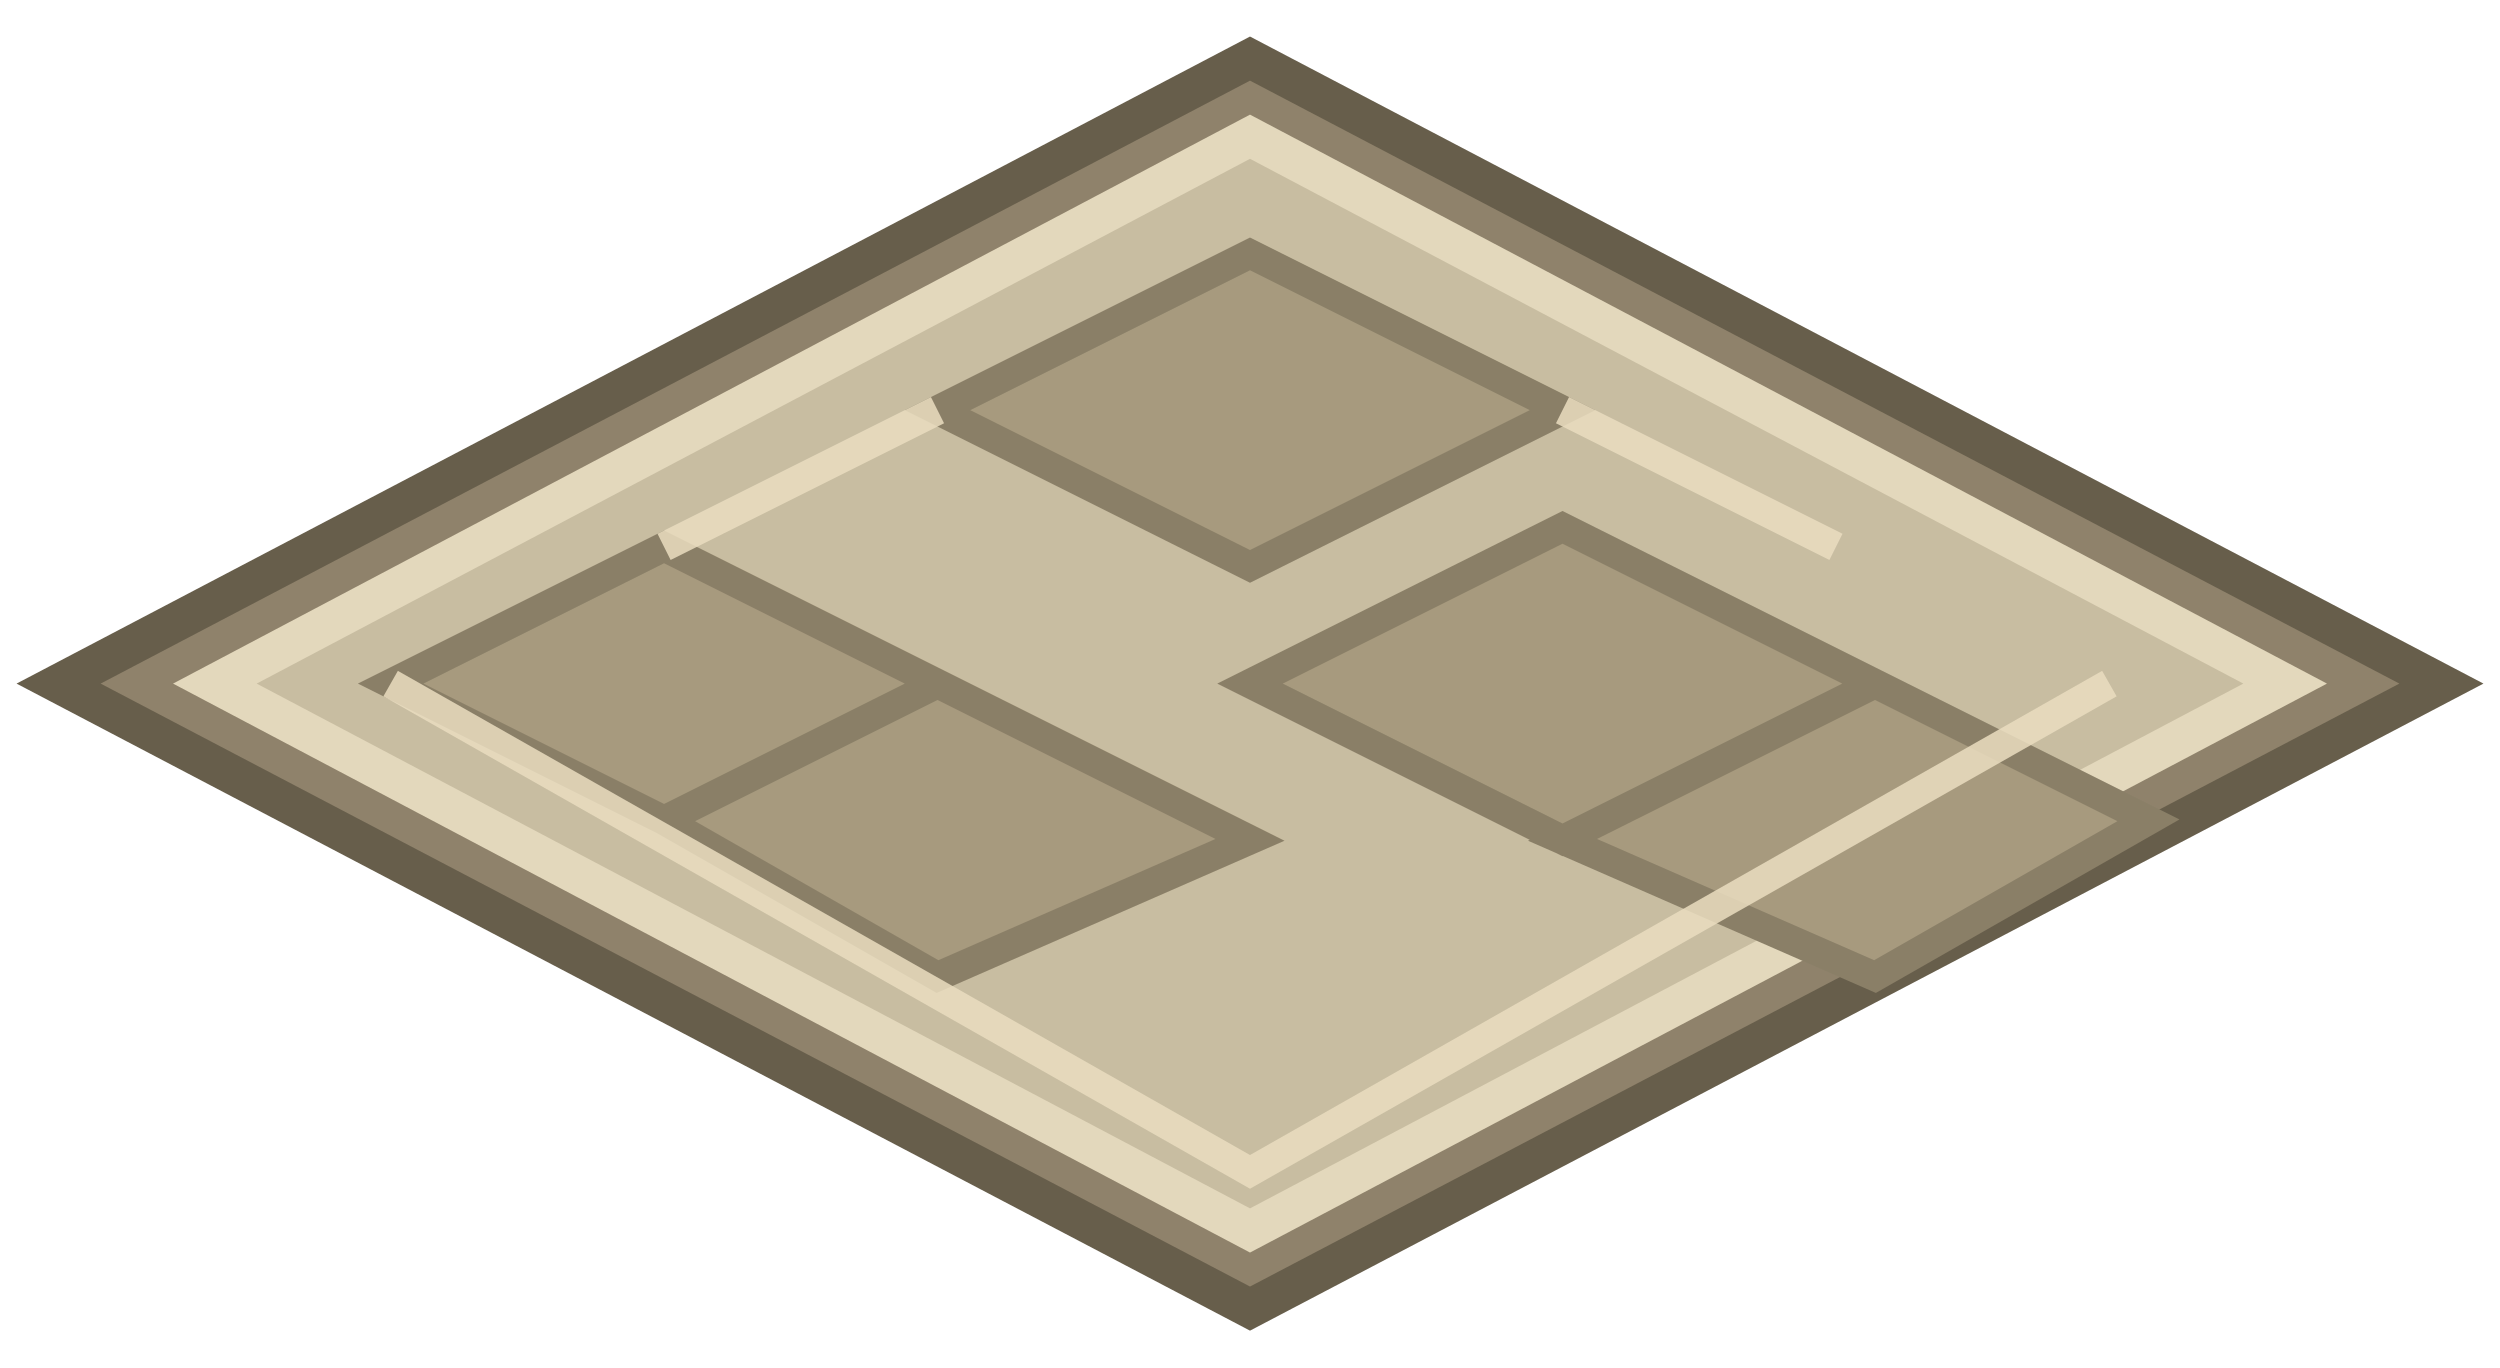
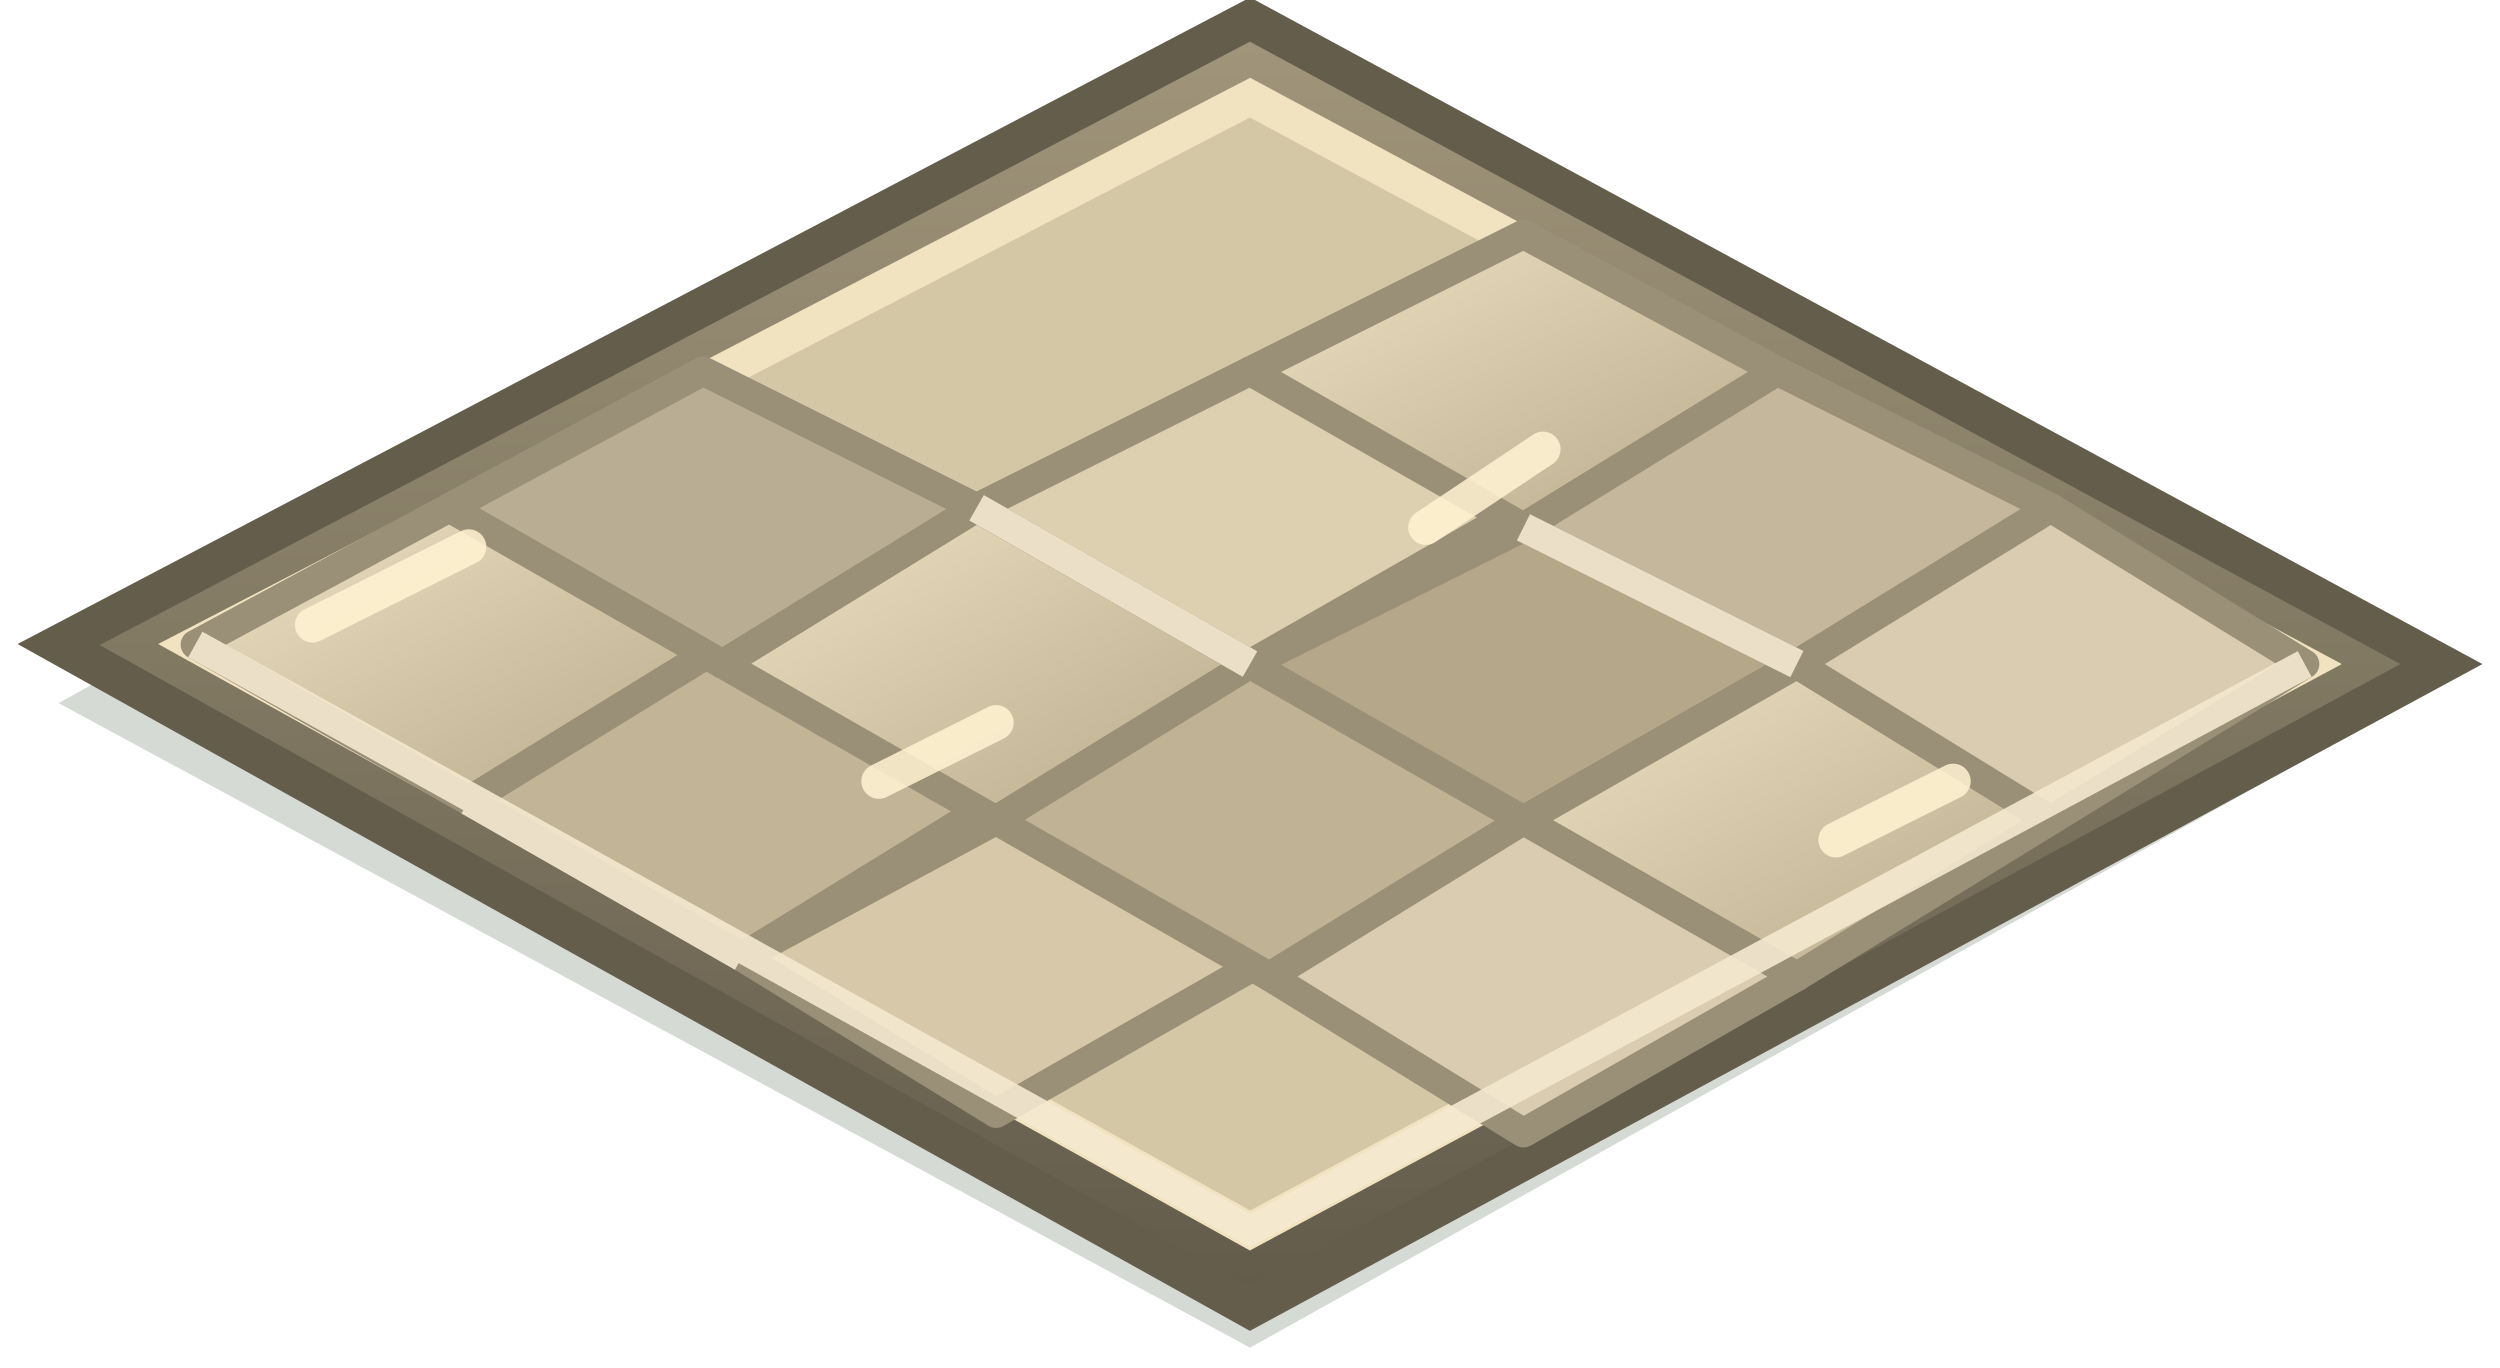
<svg xmlns="http://www.w3.org/2000/svg" width="128" height="70" viewBox="0 0 128 70">
-   <path d="M3 35 64 3 125 35 64 67Z" fill="#8f826b" stroke="#675e4b" stroke-width="2" />
-   <path d="M11 35 64 7 117 35 64 63Z" fill="#c8bda1" stroke="#e3d8bc" stroke-width="2" />
-   <path d="M20 35 34 28 48 35 34 42ZM48 21 64 13 80 21 64 29ZM64 35 80 27 96 35 80 43ZM34 42 48 35 64 43 48 50ZM80 43 96 35 110 42 96 50Z" fill="#a79a7e" stroke="#8a7f67" stroke-width="1.5" />
-   <path d="M20 35 64 60 108 35M34 28 48 21M80 21 94 28" fill="none" stroke="#eaddc0" stroke-width="1.5" opacity=".85" />
+   <defs>
+     <linearGradient id="road-bed" x1="0" y1="0" x2="0" y2="1">
+       <stop stop-color="#a1967b" />
+       <stop offset="1" stop-color="#625b4a" />
+     </linearGradient>
+     <linearGradient id="stone-top" x1="0" y1="0" x2="1" y2="1">
+       <stop stop-color="#eee2c4" />
+       <stop offset="1" stop-color="#b8aa8b" />
+     </linearGradient>
+   </defs>
+   <path d="M3 36 64 2 125 35 64 69Z" fill="#475d48" opacity=".23" />
+   <path d="M3 33 64 1 125 34 64 67Z" fill="url(#road-bed)" stroke="#645d4b" stroke-width="2" />
+   <path d="M10 33 64 5 118 34 64 63Z" fill="#d4c7a6" stroke="#f1e2c0" stroke-width="1.8" />
+   <g stroke="#9a9077" stroke-width="1.5" stroke-linejoin="round">
+     <path d="M10 33 23 26 37 33 24 41Z" fill="url(#stone-top)" />
+     <path d="M24 41 37 33 51 41 38 49Z" fill="#c2b497" />
+     <path d="M23 26 36 19 50 26 37 34Z" fill="#b9ae93" />
+     <path d="M37 34 50 26 64 34 51 42Z" fill="url(#stone-top)" />
+     <path d="M50 26 64 19 78 26 64 34Z" fill="#dcd0b1" />
+     <path d="M64 19 78 12 91 19 78 27Z" fill="url(#stone-top)" />
+     <path d="M64 34 78 27 92 34 78 42Z" fill="#b5a78a" />
+     <path d="M78 42 92 34 105 42 92 50Z" fill="url(#stone-top)" />
+     <path d="M91 19 105 26 92 34 78 27Z" fill="#c4b79b" />
+     <path d="M105 26 118 34 105 42 92 34Z" fill="#d9ccb0" />
+     <path d="M38 49 51 42 65 49 51 57Z" fill="#d6c8a8" />
+     <path d="M51 42 64 34 78 42 65 50Z" fill="#c0b294" />
+     <path d="M65 50 78 42 92 50 78 58Z" fill="#d9ccb0" />
+   </g>
+   <path d="M10 33 64 63 118 34M24 41 38 49M50 26 64 34M78 27 92 34" fill="none" stroke="#f4e9cf" stroke-width="1.5" opacity=".9" />
+   <path d="M16 32 24 28M45 40 51 37M73 27 79 23M94 43 100 40" stroke="#fff3d2" stroke-width="1.8" stroke-linecap="round" opacity=".85" />
</svg>
